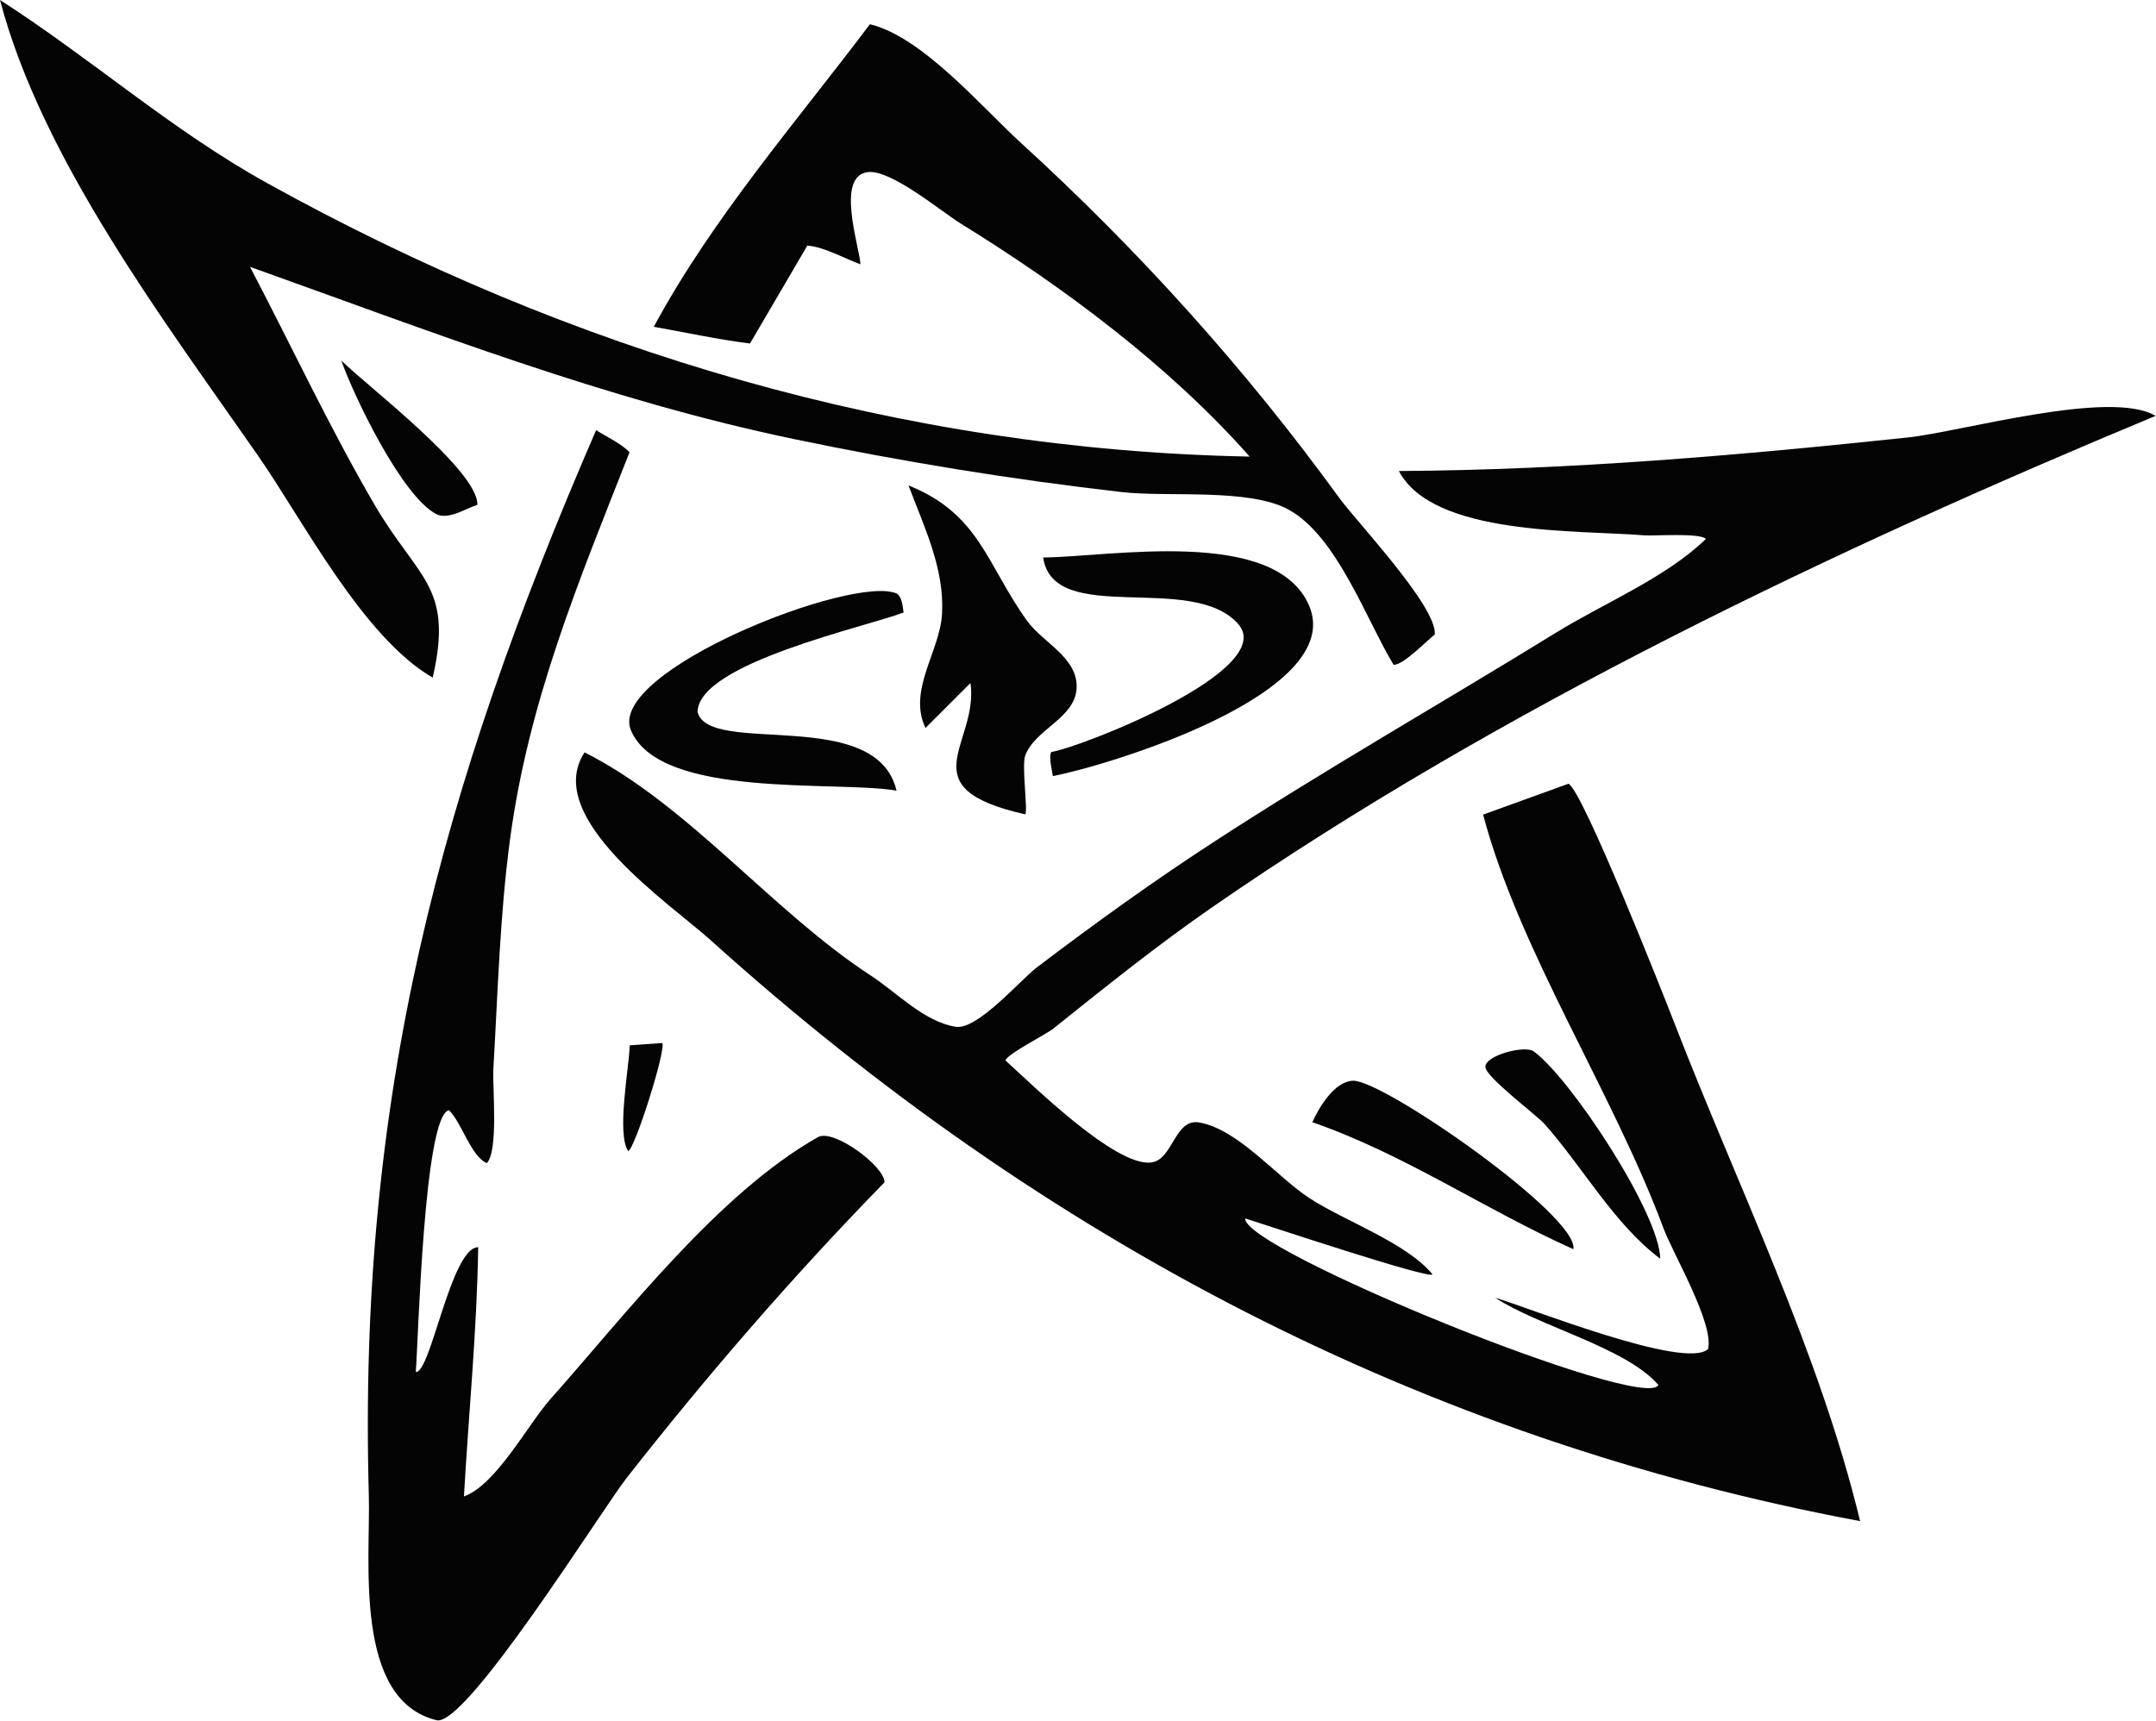
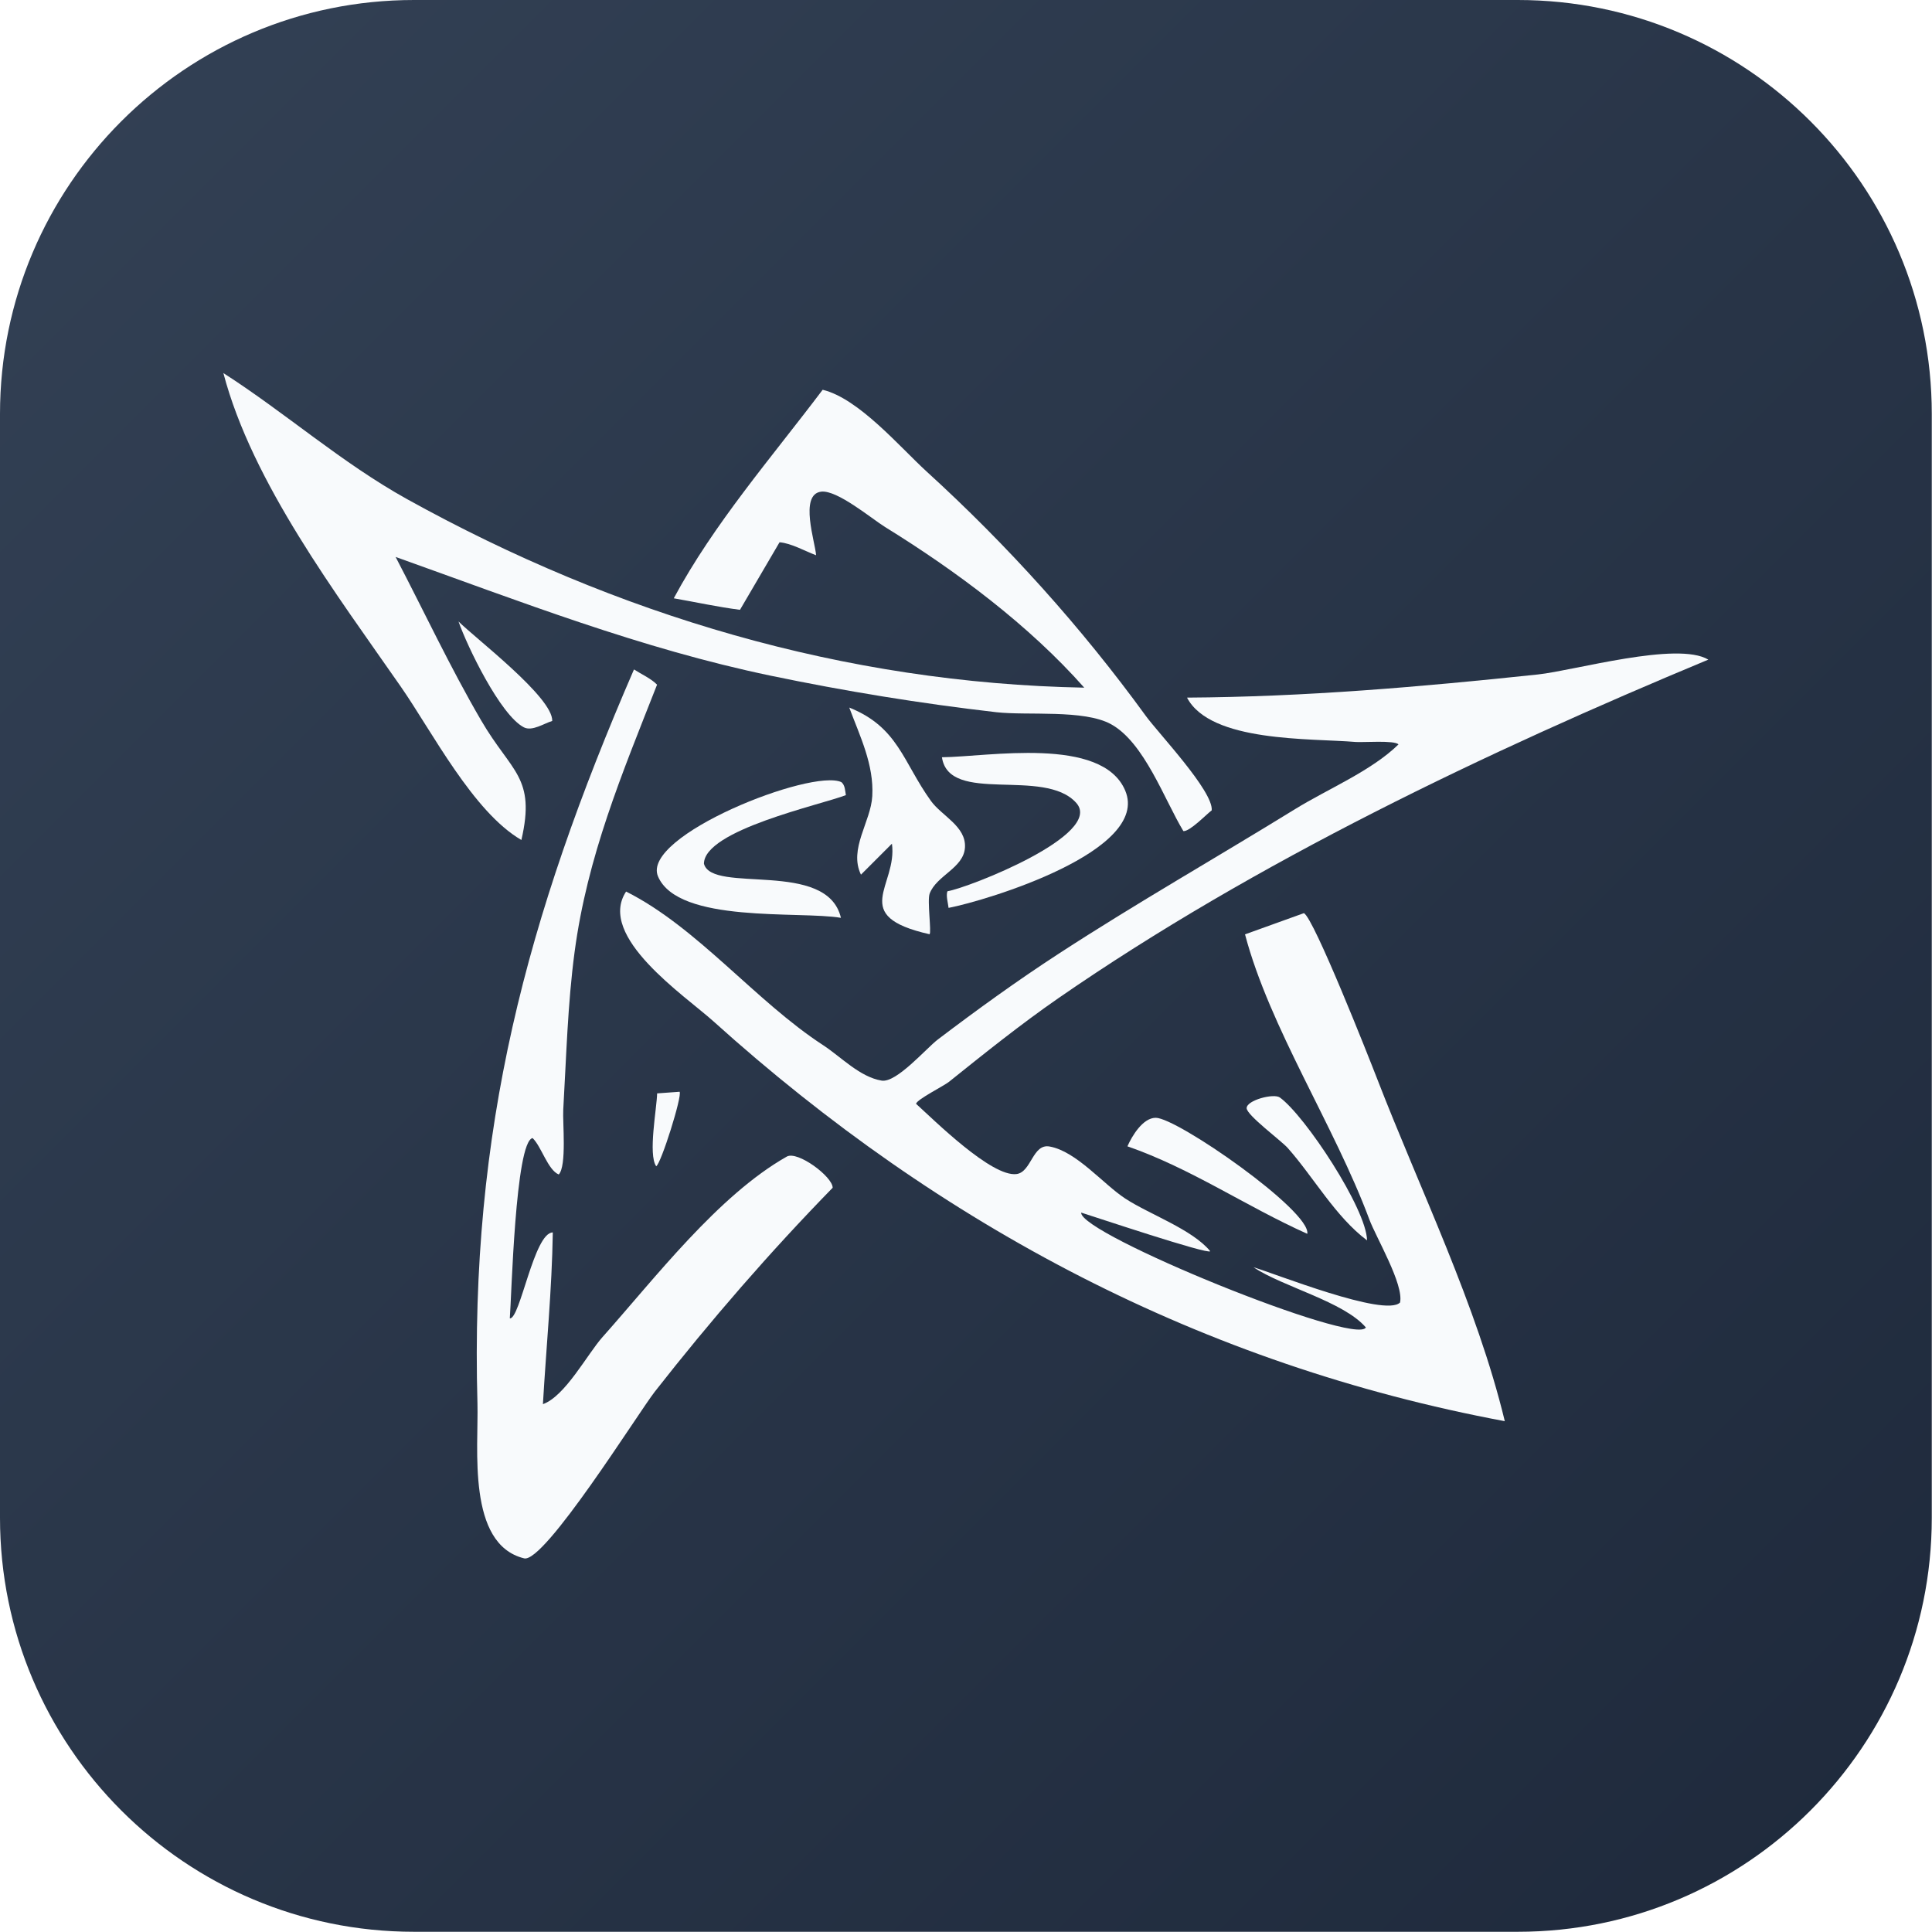
- <svg xmlns="http://www.w3.org/2000/svg" width="897" height="716.039" viewBox="0 0 237.331 189.452">
-   <g id="elder-sign" fill="#040404">
-     <g id="star">
-       <path id="stroke-upper" d="M0 0C4.6 17.52 18.13 35.4 28.37 50.12C33.39 57.34 39.93 70.14 47.63 74.61C49.95 64.52 46.05 63.83 41.2 55.52C36.27 47.06 32.07 38.06 27.52 29.38C47.41 36.48 66.7 44.03 87.48 48.36C99.38 50.84 111.41 52.8 123.5 54.18C128.49 54.76 137.5 53.72 141.85 56.11C147.17 59.04 150.39 68.2 153.4 73.19C154.43 73.28 157.07 70.53 157.94 69.86C158.2 66.78 149.36 57.49 147.38 54.76C137.13 40.63 125.28 27.49 112.39 15.74C108.1 11.83 101.52 4.04 95.76 2.67C87.61 13.49 78.41 24.03 71.97 35.98C75.49 36.6 79.02 37.38 82.56 37.82C84.66 34.23 86.77 30.63 88.87 27.04C90.73 27.18 92.96 28.46 94.72 29.1C94.6 27.12 91.96 19.39 95.52 18.95C98.08 18.64 103.57 23.26 105.75 24.61C117.07 31.6 128.71 40.26 137.56 50.27C99.29 49.53 62.8 38.68 29.39 20.15C18.87 14.32 10.04 6.44 0 0Z" />
-       <path id="stroke-right" d="M153.99 51.86C157.75 59.04 173.71 58.34 180.97 58.94C182.07 59.03 187.17 58.64 187.78 59.34C183.42 63.59 176.46 66.46 171.26 69.67C158.71 77.41 145.88 84.71 133.52 92.76C126.89 97.07 120.45 101.72 114.15 106.5C112.29 107.92 107.58 113.44 105.2 113.05C101.7 112.49 98.71 109.26 95.84 107.4C85.01 100.34 75.73 88.56 64.35 82.84C59.64 90.03 73.78 99.5 78.29 103.57C114.68 136.37 156.6 158.48 204.76 167.48C200.27 148.85 191.25 130.54 184.34 112.7C183.06 109.4 174.24 87.07 172.66 86.29C169.53 87.43 166.39 88.56 163.26 89.69C167.2 104.61 177.54 120.27 183.11 135.22C184.19 138.11 188.66 145.64 188.03 148.52C185.57 150.92 167.93 143.84 164.59 142.88C169.36 146.03 179 148.36 182.56 152.49C181.02 155.54 136.77 137.56 137.07 134.15C139.01 134.75 157.43 140.91 157.69 140.31C154.83 136.82 147.95 134.42 144.13 131.91C140.54 129.56 136.32 124.36 132.04 123.59C129.29 123.09 129.14 127.68 126.74 127.99C122.78 128.5 113.55 119.34 110.68 116.76C110.85 116.05 115.14 113.9 115.95 113.25C121.7 108.65 127.35 104.1 133.42 99.9C165.01 78.04 201.87 60.52 237.28 45.79C232.35 42.81 215.86 47.54 210.06 48.16C191.41 50.14 172.75 51.75 153.99 51.86Z" />
-       <path id="stroke-left" d="M65.62 47.36C48.4 87.06 39.38 120.94 40.6 164.64C40.8 171.74 38.86 187.14 48.06 189.4C51.3 190.19 66.31 166.13 68.96 162.75C77.87 151.38 87.28 140.51 97.37 130.17C97.37 128.4 91.74 124.23 90.04 125.2C79.06 131.41 68.91 144.69 60.6 154.03C58.13 156.8 54.62 163.49 51.07 164.76C51.59 155.64 52.5 146.45 52.64 137.32C49.65 137.32 47.41 151.25 45.77 151.05C46.04 147.82 46.65 122.81 49.42 122.24C50.83 123.58 51.83 127.32 53.59 128.06C54.89 126.69 54.2 119.69 54.31 117.69C54.8 109.3 55.02 100.85 56.13 92.52C58.17 77.21 63.66 64.13 69.3 49.79C68.34 48.8 66.78 48.11 65.62 47.36Z" />
-       <path id="accent-upper-left" d="M37.57 39.69C38.96 43.66 44.27 54.66 48.02 56.6C49.35 57.29 51.29 55.96 52.55 55.59C52.68 51.82 40.27 42.39 37.57 39.69Z" />
-       <path id="accent-lower-left" d="M69.32 115.09C69.26 117.49 67.84 124.86 69.16 126.74C69.93 126.38 73.36 115.48 72.9 114.84C71.71 114.92 70.51 115.01 69.32 115.09Z" />
-       <path id="accent-lower-right-b" d="M144.46 123.56C154.6 127.07 163.45 133.18 173.2 137.54C173.82 133.9 152.37 118.97 148.98 118.99C146.92 119.01 145.18 121.94 144.46 123.56Z" />
-       <path id="accent-lower-right-a" d="M163.51 117.46C163.51 118.58 169.08 122.69 170.08 123.82C174.23 128.51 177.73 134.83 182.76 138.59C182.68 133.55 172.83 118.65 168.83 115.76C167.84 115.05 163.51 116.19 163.51 117.46Z" />
-     </g>
-     <g id="eye">
-       <path id="eye-flame" d="M100.01 53.45C101.73 58.04 103.97 62.56 103.7 67.59C103.47 71.71 99.89 76.03 101.88 80.15C103.53 78.5 105.18 76.85 106.83 75.2C107.77 81.94 99.81 86.72 112.85 89.66C113.18 89.37 112.44 84.27 112.86 83.17C113.97 80.26 118.31 79.1 118.51 75.8C118.71 72.43 114.8 70.76 113.08 68.38C108.6 62.17 107.86 56.59 100.01 53.45Z" />
-       <path id="eye-swirl-right" d="M114.83 61.38C115.96 69.04 131.15 62.94 136.28 68.68C140.81 73.74 119.04 82.26 115.72 82.8C115.42 83.41 115.82 84.77 115.89 85.45C122.05 84.27 148.22 76.34 144.11 66.69C140.38 57.95 122.11 61.33 114.83 61.38Z" />
-       <path id="eye-swirl-left" d="M98.69 87.05C96.48 77.65 78.07 83.29 76.79 78.4C76.84 72.99 95.58 68.97 99.47 67.43C99.34 66.72 99.35 65.87 98.76 65.37C94.03 63.14 66.69 73.94 69.46 80.43C72.69 88.01 92.11 85.91 98.69 87.05Z" />
-     </g>
+ <svg xmlns="http://www.w3.org/2000/svg" width="100%" height="100%" viewBox="0 0 5834 5834" version="1.1" xml:space="preserve" style="fill-rule:evenodd;clip-rule:evenodd;stroke-linejoin:round;stroke-miterlimit:2;">
+   <path id="Плашка" d="M4583.333,0c689.894,0 1250,560.106 1250,1250l0,3333.333c0,689.894 -560.106,1250 -1250,1250l-3333.333,0c-689.894,0 -1250,-560.106 -1250,-1250l0,-3333.333c0,-689.894 560.106,-1250 1250,-1250l3333.333,0Z" style="fill:url(#_Linear1);" />
+   <g id="eye">
+     <path id="eye-flame" d="M2564.464,2136.61c32.315,86.74 74.835,172.157 69.543,267.213c-4.157,77.858 -71.811,159.496 -34.205,237.354c31.181,-31.181 62.362,-62.362 93.543,-93.543c17.764,127.37 -132.661,217.89 113.575,273.449c6.425,-5.48 -7.559,-102.047 0.378,-122.835c20.787,-54.992 102.992,-76.913 106.583,-139.276c3.78,-63.685 -70.11,-95.244 -102.614,-140.22c-84.661,-117.354 -98.457,-222.803 -246.803,-282.142Z" style="fill:#f8fafc;" />
+     <path id="eye-swirl-right" d="M2844.338,2286.657c21.543,144.567 308.409,29.291 405.543,137.764c85.606,95.622 -325.795,256.63 -388.724,266.835c-5.48,11.717 1.89,37.228 3.213,50.268c116.598,-22.488 610.961,-172.346 533.291,-354.52c-70.299,-165.354 -415.748,-101.48 -553.323,-100.346Z" style="fill:#f8fafc;" />
+     <path id="eye-swirl-left" d="M2539.33,2771.571c-41.575,-177.638 -389.48,-71.055 -413.669,-163.465c0.756,-102.047 354.898,-178.205 428.598,-207.118c-2.457,-13.606 -2.268,-29.669 -13.417,-39.118c-89.386,-42.142 -606.047,161.953 -553.89,284.598c61.039,143.244 428.22,103.748 552.378,125.102Z" style="fill:#f8fafc;" />
  </g>
+   <g id="star">
+     <path id="stroke-upper" d="M674.511,1126.531c86.929,331.087 342.614,668.976 535.937,947.15c94.866,136.63 218.457,378.331 363.969,462.803c44.031,-190.677 -29.858,-203.717 -121.323,-360.756c-93.354,-159.874 -172.724,-329.764 -258.52,-493.984c375.874,134.173 740.409,276.85 1132.913,358.677c225.071,46.866 452.409,83.906 680.693,110.173c94.488,10.772 264.756,-8.882 346.772,36.283c100.724,55.37 161.386,228.472 218.457,322.772c19.276,1.701 69.165,-50.268 85.606,-62.74c4.913,-58.394 -162.142,-233.953 -199.37,-285.543c-193.89,-266.835 -417.638,-515.339 -661.417,-737.386c-80.882,-73.89 -205.228,-220.913 -314.079,-246.992c-154.205,204.472 -328.063,403.654 -449.575,629.669c66.331,11.528 133.039,26.268 199.937,34.772c39.874,-68.031 79.559,-136.063 119.433,-203.906c35.15,2.646 77.102,26.835 110.362,39.118c-2.079,-37.606 -51.969,-183.685 15.307,-192c48.378,-5.858 152.126,81.449 193.323,106.961c213.732,132.094 433.89,295.748 601.134,484.913c-723.402,-13.795 -1412.787,-219.024 -2044.346,-569.008c-198.803,-110.362 -365.669,-259.276 -555.213,-380.976Z" style="fill:#f8fafc;" />
+     <path id="accent-upper-left" d="M1384.495,1876.579c26.268,75.024 126.425,283.087 197.48,319.748c25.134,12.85 61.606,-12.283 85.606,-19.276c2.457,-71.244 -232.063,-249.449 -283.087,-300.472Z" style="fill:#f8fafc;" />
+     <path id="stroke-right" d="M3584.369,2106.563c71.244,135.685 372.85,122.457 509.858,133.984c20.787,1.701 117.354,-5.858 128.693,7.37c-82.394,80.504 -213.732,134.551 -312,195.213c-237.165,146.268 -479.622,284.22 -713.386,436.346c-125.291,81.449 -246.803,169.323 -365.858,259.654c-35.15,26.835 -124.346,131.15 -169.323,123.969c-65.953,-10.772 -122.646,-71.622 -176.693,-106.961c-204.661,-133.228 -380.031,-356.031 -595.087,-463.937c-89.197,135.874 178.016,314.646 263.433,391.559c687.496,619.843 1479.874,1037.669 2389.984,1207.748c-85.039,-351.874 -255.496,-698.079 -385.89,-1035.024c-24.189,-62.551 -190.866,-484.535 -220.724,-499.087c-59.339,21.354 -118.488,42.709 -177.827,64.063c74.457,281.953 270.047,577.89 375.307,860.598c20.22,54.425 104.882,196.724 92.787,251.15c-46.299,45.354 -379.843,-88.441 -442.772,-106.583c90.142,59.717 272.126,103.559 339.591,181.795c-29.102,57.449 -865.512,-282.331 -859.654,-346.772c36.472,11.339 384.567,127.937 389.669,116.598c-54.047,-65.953 -184.063,-111.496 -256.441,-158.929c-67.654,-44.409 -147.402,-142.488 -228.472,-157.228c-51.78,-9.449 -54.803,77.291 -99.969,83.15c-75.024,9.827 -249.449,-163.276 -303.496,-212.22c3.213,-13.417 84.283,-54.047 99.591,-66.331c108.472,-86.929 215.433,-172.913 329.953,-252.283c596.976,-412.913 1293.732,-744 1962.898,-1022.551c-93.165,-56.315 -404.976,33.071 -514.394,44.787c-352.441,37.417 -705.26,67.843 -1059.78,69.921Z" style="fill:#f8fafc;" />
+     <path id="stroke-left" d="M1914.385,2021.523c-325.228,750.236 -495.685,1390.488 -472.63,2216.315c3.591,134.173 -32.882,425.197 140.976,467.906c61.228,14.929 344.882,-439.748 394.772,-503.622c168.378,-214.866 346.205,-420.094 536.882,-615.496c0,-33.638 -106.205,-112.441 -138.52,-94.11c-207.496,117.354 -399.118,368.504 -556.346,544.819c-46.488,52.346 -112.819,178.772 -180.094,202.772c10.016,-172.346 27.213,-346.016 29.858,-518.551c-56.693,0 -98.835,263.244 -129.827,259.465c5.102,-61.039 16.441,-533.669 68.787,-544.441c26.646,25.323 45.732,96 78.992,109.984c24.567,-25.89 11.339,-158.173 13.606,-195.78c9.26,-158.74 13.228,-318.425 34.205,-475.843c38.551,-289.323 142.488,-536.504 249.071,-807.496c-18.331,-18.709 -47.811,-31.748 -69.732,-45.921Z" style="fill:#f8fafc;" />
+     <path id="accent-lower-left" d="M1984.306,3301.649c-0.945,45.165 -27.78,184.441 -2.835,219.969c14.362,-6.803 79.37,-212.787 70.677,-224.882c-22.677,1.512 -45.165,3.213 -67.843,4.913Z" style="fill:#f8fafc;" />
+     <path id="accent-lower-right-a" d="M3764.464,3346.248c0,21.165 105.071,98.835 123.969,120.189c78.614,88.63 144.567,208.063 239.622,279.118c-1.512,-95.244 -187.465,-376.819 -263.244,-431.433c-18.52,-13.417 -100.346,8.126 -100.346,32.126Z" style="fill:#f8fafc;" />
+     <path id="accent-lower-right-b" d="M3404.464,3461.523c191.433,66.331 358.866,181.795 543.118,264.189c11.717,-68.787 -393.638,-350.929 -457.89,-350.362c-38.929,0.189 -71.811,55.559 -85.228,86.173Z" style="fill:#f8fafc;" />
+   </g>
+   <defs>
+     <linearGradient id="_Linear1" x1="0" y1="0" x2="1" y2="0" gradientUnits="userSpaceOnUse" gradientTransform="matrix(5833.333,5833.333,-5833.333,5833.333,0,0)">
+       <stop offset="0" style="stop-color:#334155;stop-opacity:1" />
+       <stop offset="1" style="stop-color:#1e293b;stop-opacity:1" />
+     </linearGradient>
+   </defs>
</svg>
